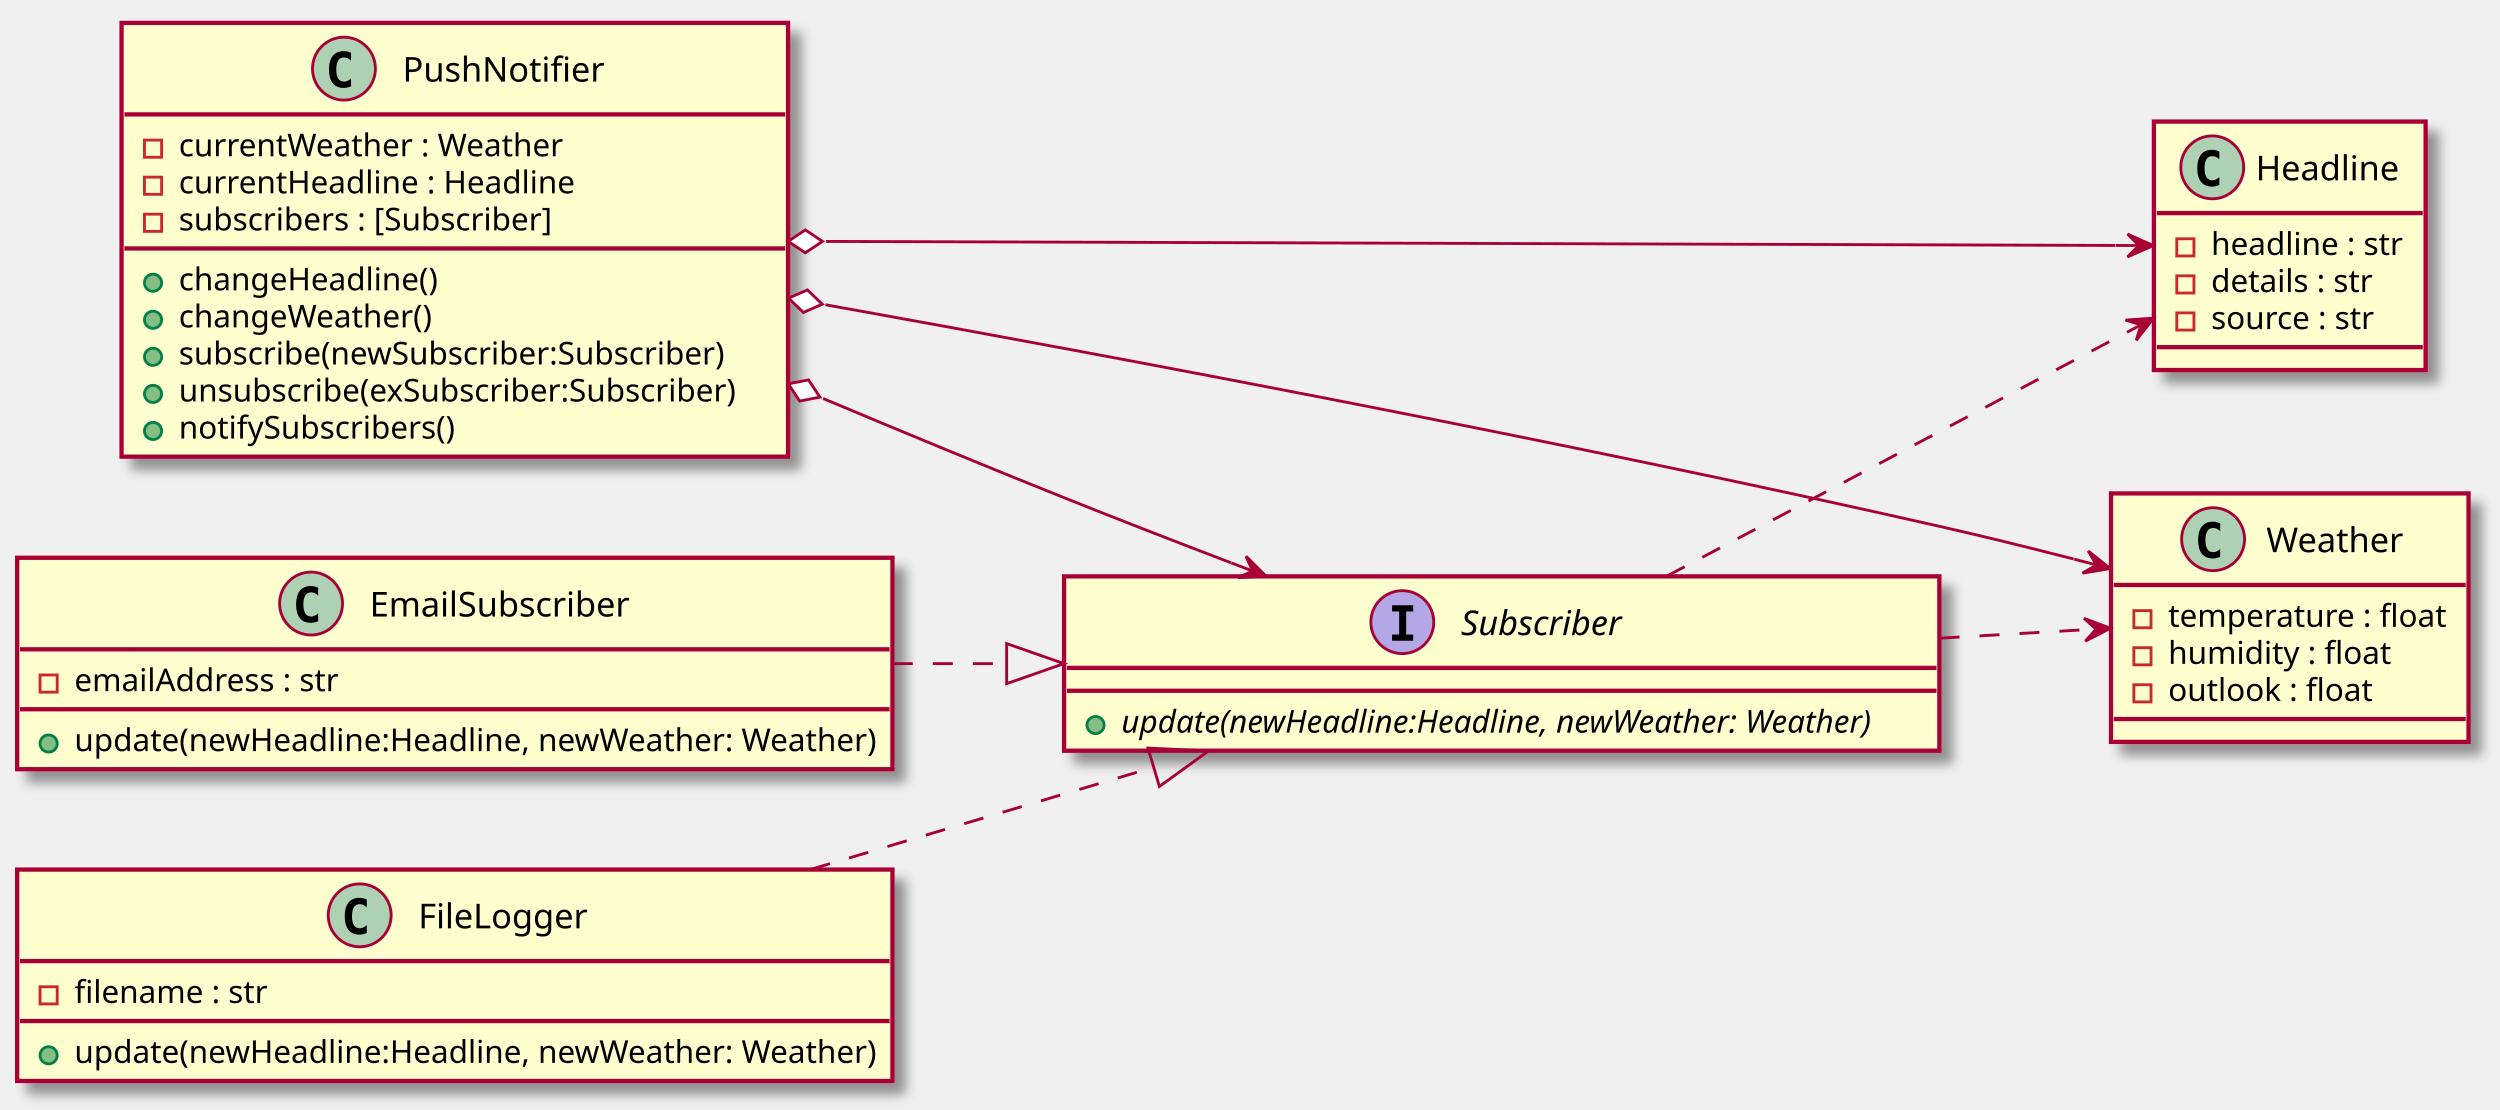
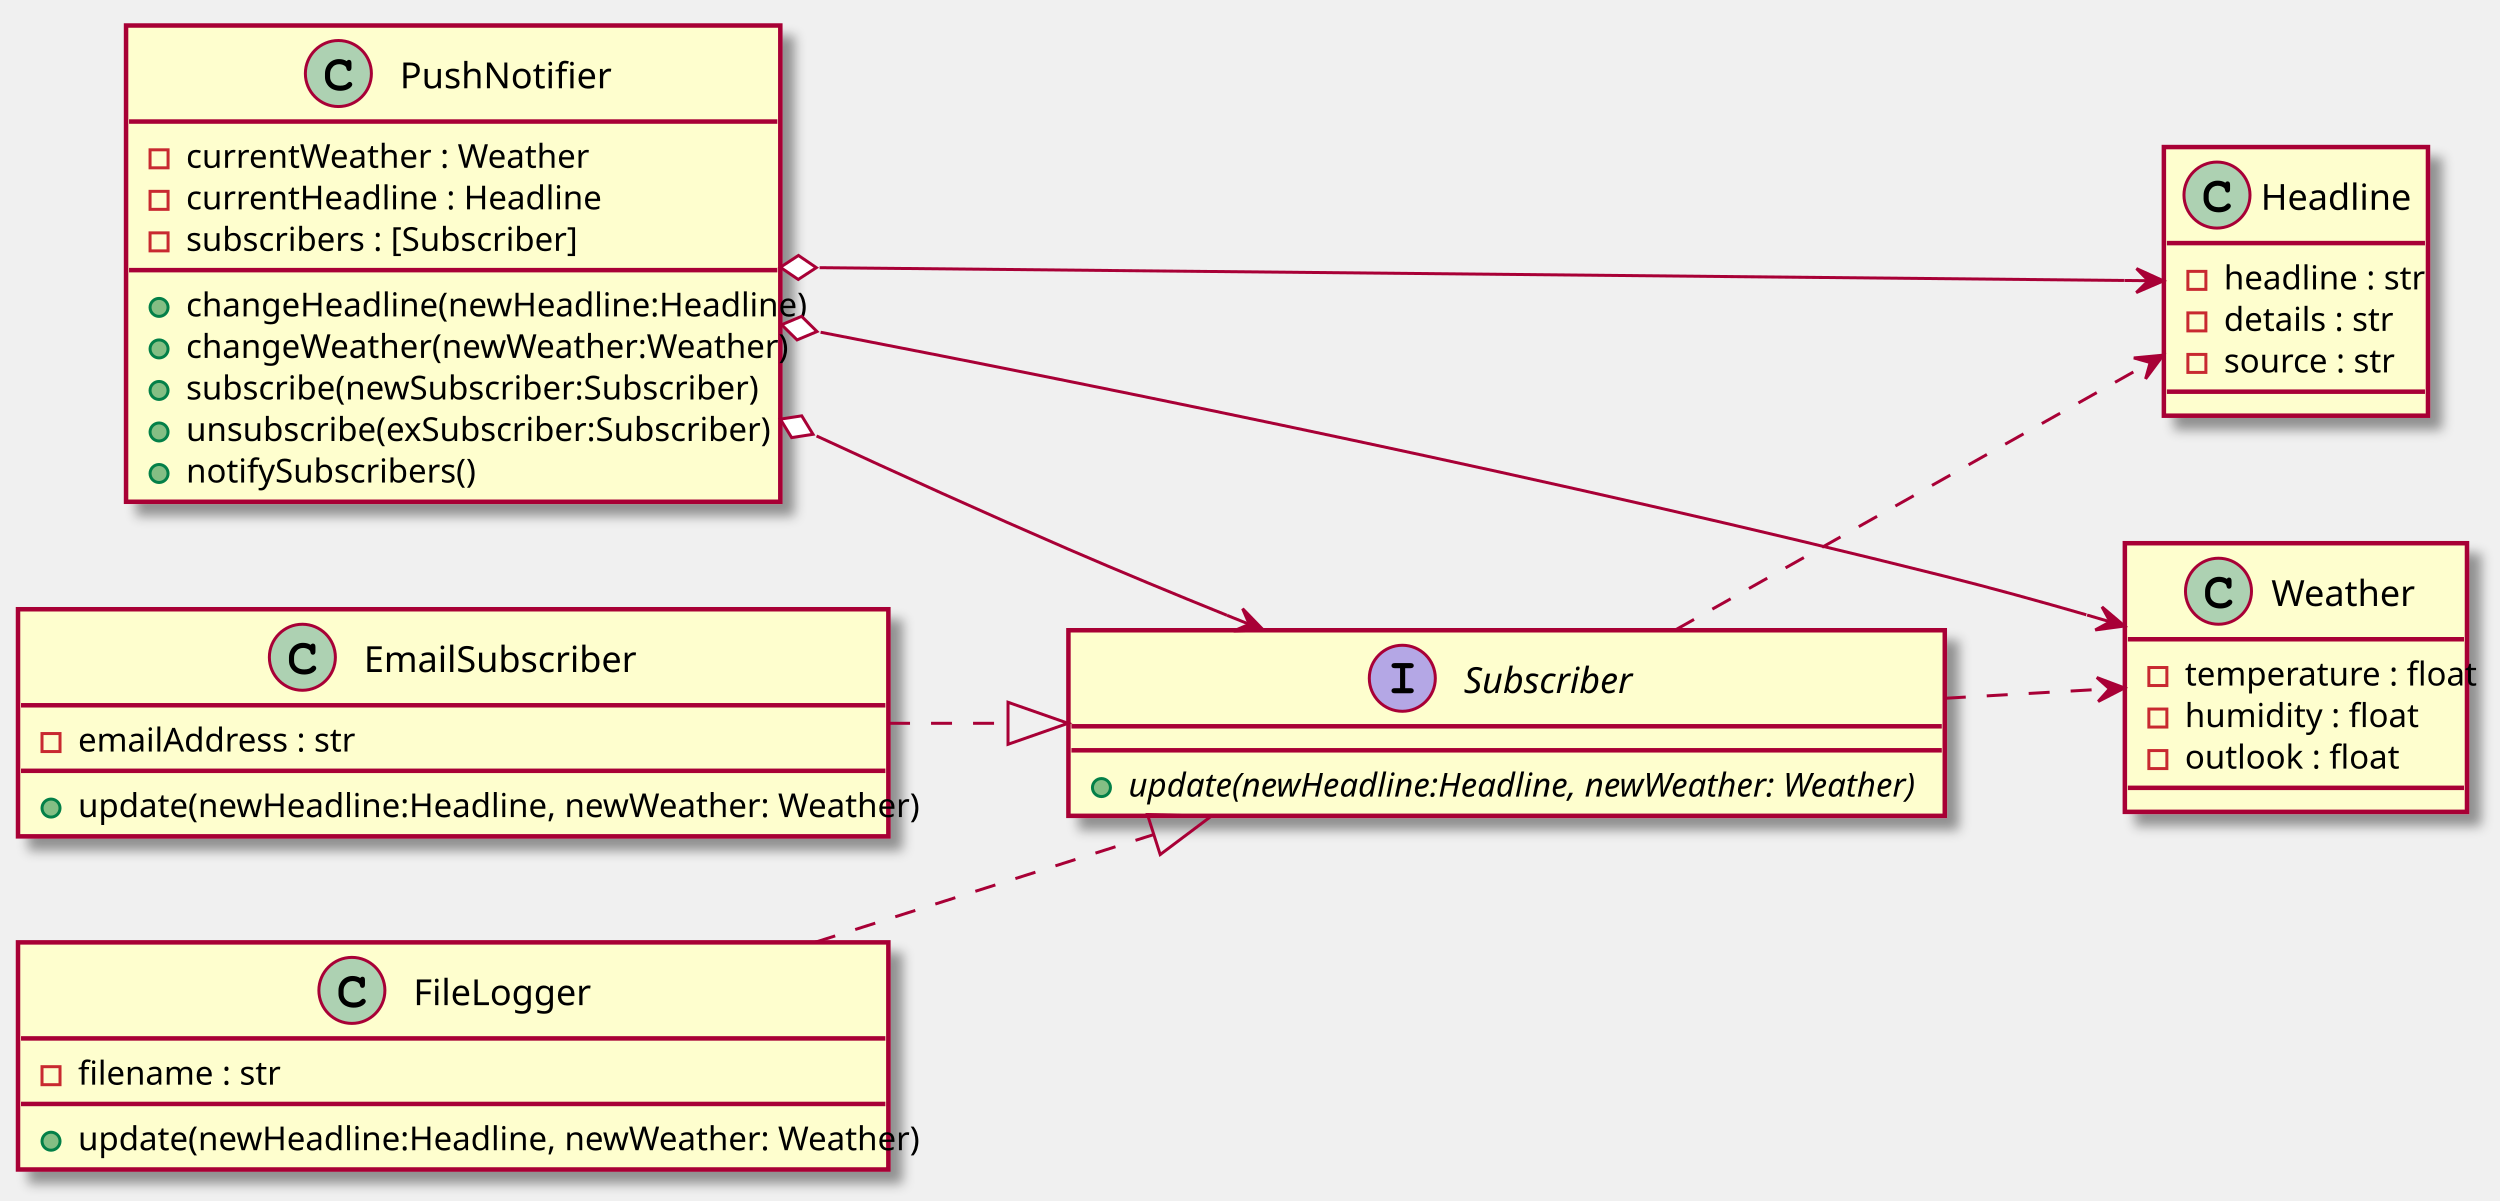
- <svg xmlns="http://www.w3.org/2000/svg" contentScriptType="application/ecmascript" contentStyleType="text/css" height="388px" preserveAspectRatio="none" style="width:874px;height:388px;" version="1.1" viewBox="0 0 874 388" width="874px" zoomAndPan="magnify">
+ <svg xmlns="http://www.w3.org/2000/svg" contentScriptType="application/ecmascript" contentStyleType="text/css" height="400px" preserveAspectRatio="none" style="width:833px;height:400px;" version="1.1" viewBox="0 0 833 400" width="833px" zoomAndPan="magnify">
  <defs>
-     <filter height="300%" id="fcxdreb7ox3b5" width="300%" x="-1" y="-1">
+     <filter height="300%" id="f1rc17bmgu3pdh" width="300%" x="-1" y="-1">
      <feGaussianBlur result="blurOut" stdDeviation="2.0" />
      <feColorMatrix in="blurOut" result="blurOut2" type="matrix" values="0 0 0 0 0 0 0 0 0 0 0 0 0 0 0 0 0 0 .4 0" />
      <feOffset dx="4.0" dy="4.0" in="blurOut2" result="blurOut3" />
      <feBlend in="SourceGraphic" in2="blurOut3" mode="normal" />
    </filter>
  </defs>
  <g>
-     <rect fill="#FEFECE" filter="url(#fcxdreb7ox3b5)" height="60.955" id="Subscriber" style="stroke: #A80036; stroke-width: 1.5;" width="306" x="372" y="201.5" />
-     <ellipse cx="490.25" cy="217.5" fill="#B4A7E5" rx="11" ry="11" style="stroke: #A80036; stroke-width: 1.0;" />
-     <path d="M486.678,213.765 L486.678,211.607 L494.057,211.607 L494.057,213.765 L491.592,213.765 L491.592,221.842 L494.057,221.842 L494.057,224 L486.678,224 L486.678,221.842 L489.143,221.842 L489.143,213.765 Z " />
-     <text fill="#000000" font-family="sans-serif" font-size="12" font-style="italic" lengthAdjust="spacingAndGlyphs" textLength="61" x="510.75" y="222.035">Subscriber</text>
-     <line style="stroke: #A80036; stroke-width: 1.5;" x1="373" x2="677" y1="233.5" y2="233.5" />
-     <line style="stroke: #A80036; stroke-width: 1.5;" x1="373" x2="677" y1="241.5" y2="241.5" />
-     <ellipse cx="383" cy="253.477" fill="#84BE84" rx="3" ry="3" style="stroke: #038048; stroke-width: 1.0;" />
-     <text fill="#000000" font-family="sans-serif" font-size="11" font-style="italic" lengthAdjust="spacingAndGlyphs" textLength="280" x="392" y="256.135">update(newHeadline:Headline, newWeather: Weather)</text>
-     <rect fill="#FEFECE" filter="url(#fcxdreb7ox3b5)" height="151.641" id="PushNotifier" style="stroke: #A80036; stroke-width: 1.5;" width="233" x="42.5" y="8" />
-     <ellipse cx="120.25" cy="24" fill="#ADD1B2" rx="11" ry="11" style="stroke: #A80036; stroke-width: 1.0;" />
-     <path d="M122.723,30.143 Q122.142,30.442 121.503,30.591 Q120.864,30.741 120.158,30.741 Q117.651,30.741 116.332,29.089 Q115.012,27.437 115.012,24.316 Q115.012,21.186 116.332,19.535 Q117.651,17.883 120.158,17.883 Q120.864,17.883 121.511,18.032 Q122.159,18.182 122.723,18.48 L122.723,21.203 Q122.092,20.622 121.499,20.352 Q120.905,20.082 120.274,20.082 Q118.93,20.082 118.245,21.149 Q117.56,22.216 117.56,24.316 Q117.56,26.408 118.245,27.474 Q118.93,28.541 120.274,28.541 Q120.905,28.541 121.499,28.271 Q122.092,28.002 122.723,27.42 Z " />
-     <text fill="#000000" font-family="sans-serif" font-size="12" lengthAdjust="spacingAndGlyphs" textLength="69" x="140.75" y="28.535">PushNotifier</text>
-     <line style="stroke: #A80036; stroke-width: 1.5;" x1="43.5" x2="274.5" y1="40" y2="40" />
-     <rect fill="none" height="6" style="stroke: #C82930; stroke-width: 1.0;" width="6" x="50.5" y="48.977" />
-     <text fill="#000000" font-family="sans-serif" font-size="11" lengthAdjust="spacingAndGlyphs" textLength="135" x="62.5" y="54.635">currentWeather : Weather</text>
-     <rect fill="none" height="6" style="stroke: #C82930; stroke-width: 1.0;" width="6" x="50.5" y="61.933" />
-     <text fill="#000000" font-family="sans-serif" font-size="11" lengthAdjust="spacingAndGlyphs" textLength="141" x="62.5" y="67.59">currentHeadline : Headline</text>
-     <rect fill="none" height="6" style="stroke: #C82930; stroke-width: 1.0;" width="6" x="50.5" y="74.888" />
-     <text fill="#000000" font-family="sans-serif" font-size="11" lengthAdjust="spacingAndGlyphs" textLength="139" x="62.5" y="80.545">subscribers : [Subscriber]</text>
-     <line style="stroke: #A80036; stroke-width: 1.5;" x1="43.5" x2="274.5" y1="86.865" y2="86.865" />
-     <ellipse cx="53.5" cy="98.843" fill="#84BE84" rx="3" ry="3" style="stroke: #038048; stroke-width: 1.0;" />
-     <text fill="#000000" font-family="sans-serif" font-size="11" lengthAdjust="spacingAndGlyphs" textLength="93" x="62.5" y="101.5">changeHeadline()</text>
-     <ellipse cx="53.5" cy="111.798" fill="#84BE84" rx="3" ry="3" style="stroke: #038048; stroke-width: 1.0;" />
-     <text fill="#000000" font-family="sans-serif" font-size="11" lengthAdjust="spacingAndGlyphs" textLength="90" x="62.5" y="114.455">changeWeather()</text>
-     <ellipse cx="53.5" cy="124.753" fill="#84BE84" rx="3" ry="3" style="stroke: #038048; stroke-width: 1.0;" />
-     <text fill="#000000" font-family="sans-serif" font-size="11" lengthAdjust="spacingAndGlyphs" textLength="201" x="62.5" y="127.41">subscribe(newSubscriber:Subscriber)</text>
-     <ellipse cx="53.5" cy="137.708" fill="#84BE84" rx="3" ry="3" style="stroke: #038048; stroke-width: 1.0;" />
-     <text fill="#000000" font-family="sans-serif" font-size="11" lengthAdjust="spacingAndGlyphs" textLength="207" x="62.5" y="140.365">unsubscribe(exSubscriber:Subscriber)</text>
-     <ellipse cx="53.5" cy="150.663" fill="#84BE84" rx="3" ry="3" style="stroke: #038048; stroke-width: 1.0;" />
-     <text fill="#000000" font-family="sans-serif" font-size="11" lengthAdjust="spacingAndGlyphs" textLength="103" x="62.5" y="153.32">notifySubscribers()</text>
-     <rect fill="#FEFECE" filter="url(#fcxdreb7ox3b5)" height="86.865" id="Weather" style="stroke: #A80036; stroke-width: 1.5;" width="125" x="738" y="172.5" />
-     <ellipse cx="773.7" cy="188.5" fill="#ADD1B2" rx="11" ry="11" style="stroke: #A80036; stroke-width: 1.0;" />
-     <path d="M776.173,194.643 Q775.592,194.942 774.953,195.091 Q774.314,195.241 773.608,195.241 Q771.101,195.241 769.782,193.589 Q768.462,191.937 768.462,188.816 Q768.462,185.686 769.782,184.035 Q771.101,182.383 773.608,182.383 Q774.314,182.383 774.961,182.532 Q775.609,182.682 776.173,182.981 L776.173,185.703 Q775.542,185.122 774.949,184.852 Q774.355,184.583 773.724,184.583 Q772.38,184.583 771.695,185.649 Q771.01,186.716 771.01,188.816 Q771.01,190.908 771.695,191.974 Q772.38,193.041 773.724,193.041 Q774.355,193.041 774.949,192.771 Q775.542,192.501 776.173,191.92 Z " />
-     <text fill="#000000" font-family="sans-serif" font-size="12" lengthAdjust="spacingAndGlyphs" textLength="47" x="792.3" y="193.035">Weather</text>
-     <line style="stroke: #A80036; stroke-width: 1.5;" x1="739" x2="862" y1="204.5" y2="204.5" />
-     <rect fill="none" height="6" style="stroke: #C82930; stroke-width: 1.0;" width="6" x="746" y="213.477" />
-     <text fill="#000000" font-family="sans-serif" font-size="11" lengthAdjust="spacingAndGlyphs" textLength="99" x="758" y="219.135">temperature : float</text>
-     <rect fill="none" height="6" style="stroke: #C82930; stroke-width: 1.0;" width="6" x="746" y="226.433" />
-     <text fill="#000000" font-family="sans-serif" font-size="11" lengthAdjust="spacingAndGlyphs" textLength="80" x="758" y="232.09">humidity : float</text>
-     <rect fill="none" height="6" style="stroke: #C82930; stroke-width: 1.0;" width="6" x="746" y="239.388" />
-     <text fill="#000000" font-family="sans-serif" font-size="11" lengthAdjust="spacingAndGlyphs" textLength="74" x="758" y="245.045">outlook : float</text>
-     <line style="stroke: #A80036; stroke-width: 1.5;" x1="739" x2="862" y1="251.365" y2="251.365" />
-     <rect fill="#FEFECE" filter="url(#fcxdreb7ox3b5)" height="86.865" id="Headline" style="stroke: #A80036; stroke-width: 1.5;" width="95" x="753" y="42.5" />
-     <ellipse cx="773.4" cy="58.5" fill="#ADD1B2" rx="11" ry="11" style="stroke: #A80036; stroke-width: 1.0;" />
-     <path d="M775.873,64.643 Q775.292,64.942 774.653,65.091 Q774.014,65.241 773.308,65.241 Q770.801,65.241 769.481,63.589 Q768.162,61.937 768.162,58.816 Q768.162,55.687 769.481,54.035 Q770.801,52.383 773.308,52.383 Q774.014,52.383 774.661,52.532 Q775.309,52.682 775.873,52.98 L775.873,55.703 Q775.242,55.122 774.649,54.852 Q774.055,54.583 773.424,54.583 Q772.08,54.583 771.395,55.649 Q770.71,56.716 770.71,58.816 Q770.71,60.908 771.395,61.974 Q772.08,63.041 773.424,63.041 Q774.055,63.041 774.649,62.771 Q775.242,62.502 775.873,61.92 Z " />
-     <text fill="#000000" font-family="sans-serif" font-size="12" lengthAdjust="spacingAndGlyphs" textLength="51" x="788.6" y="63.035">Headline</text>
-     <line style="stroke: #A80036; stroke-width: 1.5;" x1="754" x2="847" y1="74.5" y2="74.5" />
-     <rect fill="none" height="6" style="stroke: #C82930; stroke-width: 1.0;" width="6" x="761" y="83.478" />
-     <text fill="#000000" font-family="sans-serif" font-size="11" lengthAdjust="spacingAndGlyphs" textLength="69" x="773" y="89.135">headline : str</text>
-     <rect fill="none" height="6" style="stroke: #C82930; stroke-width: 1.0;" width="6" x="761" y="96.433" />
-     <text fill="#000000" font-family="sans-serif" font-size="11" lengthAdjust="spacingAndGlyphs" textLength="59" x="773" y="102.09">details : str</text>
-     <rect fill="none" height="6" style="stroke: #C82930; stroke-width: 1.0;" width="6" x="761" y="109.388" />
-     <text fill="#000000" font-family="sans-serif" font-size="11" lengthAdjust="spacingAndGlyphs" textLength="61" x="773" y="115.045">source : str</text>
-     <line style="stroke: #A80036; stroke-width: 1.5;" x1="754" x2="847" y1="121.365" y2="121.365" />
-     <rect fill="#FEFECE" filter="url(#fcxdreb7ox3b5)" height="73.91" id="EmailSubscriber" style="stroke: #A80036; stroke-width: 1.5;" width="306" x="6" y="195" />
-     <ellipse cx="108.75" cy="211" fill="#ADD1B2" rx="11" ry="11" style="stroke: #A80036; stroke-width: 1.0;" />
-     <path d="M111.223,217.143 Q110.642,217.442 110.003,217.591 Q109.364,217.741 108.658,217.741 Q106.151,217.741 104.832,216.089 Q103.512,214.437 103.512,211.316 Q103.512,208.186 104.832,206.535 Q106.151,204.883 108.658,204.883 Q109.364,204.883 110.011,205.032 Q110.659,205.182 111.223,205.481 L111.223,208.203 Q110.592,207.622 109.999,207.352 Q109.405,207.083 108.774,207.083 Q107.43,207.083 106.745,208.149 Q106.06,209.216 106.06,211.316 Q106.06,213.408 106.745,214.474 Q107.43,215.541 108.774,215.541 Q109.405,215.541 109.999,215.271 Q110.592,215.001 111.223,214.42 Z " />
-     <text fill="#000000" font-family="sans-serif" font-size="12" lengthAdjust="spacingAndGlyphs" textLength="92" x="129.25" y="215.535">EmailSubscriber</text>
-     <line style="stroke: #A80036; stroke-width: 1.5;" x1="7" x2="311" y1="227" y2="227" />
-     <rect fill="none" height="6" style="stroke: #C82930; stroke-width: 1.0;" width="6" x="14" y="235.977" />
-     <text fill="#000000" font-family="sans-serif" font-size="11" lengthAdjust="spacingAndGlyphs" textLength="97" x="26" y="241.635">emailAddress : str</text>
-     <line style="stroke: #A80036; stroke-width: 1.5;" x1="7" x2="311" y1="247.955" y2="247.955" />
-     <ellipse cx="17" cy="259.933" fill="#84BE84" rx="3" ry="3" style="stroke: #038048; stroke-width: 1.0;" />
-     <text fill="#000000" font-family="sans-serif" font-size="11" lengthAdjust="spacingAndGlyphs" textLength="280" x="26" y="262.59">update(newHeadline:Headline, newWeather: Weather)</text>
-     <rect fill="#FEFECE" filter="url(#fcxdreb7ox3b5)" height="73.91" id="FileLogger" style="stroke: #A80036; stroke-width: 1.5;" width="306" x="6" y="304" />
-     <ellipse cx="125.75" cy="320" fill="#ADD1B2" rx="11" ry="11" style="stroke: #A80036; stroke-width: 1.0;" />
-     <path d="M128.223,326.143 Q127.642,326.442 127.003,326.591 Q126.364,326.741 125.658,326.741 Q123.151,326.741 121.832,325.089 Q120.512,323.437 120.512,320.316 Q120.512,317.187 121.832,315.535 Q123.151,313.883 125.658,313.883 Q126.364,313.883 127.011,314.032 Q127.659,314.182 128.223,314.481 L128.223,317.203 Q127.592,316.622 126.999,316.352 Q126.405,316.082 125.774,316.082 Q124.43,316.082 123.745,317.149 Q123.06,318.216 123.06,320.316 Q123.06,322.408 123.745,323.474 Q124.43,324.541 125.774,324.541 Q126.405,324.541 126.999,324.271 Q127.592,324.002 128.223,323.42 Z " />
-     <text fill="#000000" font-family="sans-serif" font-size="12" lengthAdjust="spacingAndGlyphs" textLength="58" x="146.25" y="324.535">FileLogger</text>
-     <line style="stroke: #A80036; stroke-width: 1.5;" x1="7" x2="311" y1="336" y2="336" />
-     <rect fill="none" height="6" style="stroke: #C82930; stroke-width: 1.0;" width="6" x="14" y="344.978" />
-     <text fill="#000000" font-family="sans-serif" font-size="11" lengthAdjust="spacingAndGlyphs" textLength="69" x="26" y="350.635">filename : str</text>
-     <line style="stroke: #A80036; stroke-width: 1.5;" x1="7" x2="311" y1="356.955" y2="356.955" />
-     <ellipse cx="17" cy="368.933" fill="#84BE84" rx="3" ry="3" style="stroke: #038048; stroke-width: 1.0;" />
-     <text fill="#000000" font-family="sans-serif" font-size="11" lengthAdjust="spacingAndGlyphs" textLength="280" x="26" y="371.59">update(newHeadline:Headline, newWeather: Weather)</text>
-     <path d="M312.096,232 C325.234,232 338.584,232 351.864,232 " fill="none" id="EmailSubscriber-Subscriber" style="stroke: #A80036; stroke-width: 1.0; stroke-dasharray: 7.0,7.0;" />
-     <polygon fill="none" points="351.929,225,371.928,232,351.928,239,351.929,225" style="stroke: #A80036; stroke-width: 1.0;" />
-     <path d="M283.422,303.945 C322.069,292.436 364.614,279.765 403.089,268.307 " fill="none" id="FileLogger-Subscriber" style="stroke: #A80036; stroke-width: 1.0; stroke-dasharray: 7.0,7.0;" />
-     <polygon fill="none" points="401.333,261.526,422.499,262.526,405.329,274.944,401.333,261.526" style="stroke: #A80036; stroke-width: 1.0;" />
-     <path d="M287.774,139.325 C315.478,150.971 344.651,163.043 372,174 C390.8,181.532 410.995,189.368 430.351,196.753 " fill="none" id="PushNotifier-Subscriber" style="stroke: #A80036; stroke-width: 1.0;" />
-     <polygon fill="#A80036" points="442.598,201.409,435.607,194.472,437.924,199.632,432.764,201.95,442.598,201.409" style="stroke: #A80036; stroke-width: 1.0;" />
-     <line style="stroke: #A80036; stroke-width: 1.0;" x1="437.924" x2="430.447" y1="199.632" y2="196.789" />
-     <polygon fill="#FFFFFF" points="275.582,134.188,279.557,140.204,286.64,138.847,282.664,132.832,275.582,134.188" style="stroke: #A80036; stroke-width: 1.0;" />
-     <path d="M288.582,106.547 C393.87,125.448 546.024,154.081 678,184 C693.24,187.455 709.463,191.459 724.948,195.44 " fill="none" id="PushNotifier-Weather" style="stroke: #A80036; stroke-width: 1.0;" />
-     <polygon fill="#A80036" points="737.744,198.767,730.04,192.631,732.905,197.509,728.027,200.374,737.744,198.767" style="stroke: #A80036; stroke-width: 1.0;" />
-     <line style="stroke: #A80036; stroke-width: 1.0;" x1="732.905" x2="725.162" y1="197.509" y2="195.496" />
-     <polygon fill="#FFFFFF" points="275.657,104.233,280.858,109.228,287.469,106.348,282.268,101.353,275.657,104.233" style="stroke: #A80036; stroke-width: 1.0;" />
-     <path d="M288.732,84.404 C425.963,84.832 636.579,85.489 739.559,85.81 " fill="none" id="PushNotifier-Headline" style="stroke: #A80036; stroke-width: 1.0;" />
-     <polygon fill="#A80036" points="752.762,85.851,743.775,81.823,747.762,85.836,743.75,89.823,752.762,85.851" style="stroke: #A80036; stroke-width: 1.0;" />
-     <line style="stroke: #A80036; stroke-width: 1.0;" x1="747.762" x2="739.762" y1="85.836" y2="85.811" />
-     <polygon fill="#FFFFFF" points="275.543,84.363,281.53,88.382,287.543,84.401,281.555,80.382,275.543,84.363" style="stroke: #A80036; stroke-width: 1.0;" />
-     <path d="M678.057,223.111 C697.138,222.003 715.822,220.918 732.621,219.942 " fill="none" id="Subscriber-Weather" style="stroke: #A80036; stroke-width: 1.0; stroke-dasharray: 7.0,7.0;" />
-     <polygon fill="#A80036" points="737.772,219.643,728.555,216.172,732.78,219.933,729.019,224.158,737.772,219.643" style="stroke: #A80036; stroke-width: 1.0;" />
-     <path d="M582.754,201.394 C631.667,175.472 701.173,138.638 748.405,113.608 " fill="none" id="Subscriber-Headline" style="stroke: #A80036; stroke-width: 1.0; stroke-dasharray: 7.0,7.0;" />
-     <polygon fill="#A80036" points="752.905,111.223,743.079,111.903,748.487,113.564,746.825,118.972,752.905,111.223" style="stroke: #A80036; stroke-width: 1.0;" />
+     <rect fill="#FEFECE" filter="url(#f1rc17bmgu3pdh)" height="61.836" id="Subscriber" style="stroke: #A80036; stroke-width: 1.5;" width="292" x="356" y="210" />
+     <ellipse cx="467.25" cy="226" fill="#B4A7E5" rx="11" ry="11" style="stroke: #A80036; stroke-width: 1.0;" />
+     <path d="M468.203,222.641 L468.203,229.297 L469.922,229.297 Q470.531,229.297 470.797,229.531 Q471.062,229.766 471.062,230.156 Q471.062,230.531 470.797,230.766 Q470.531,231 469.922,231 L464.781,231 Q464.172,231 463.906,230.766 Q463.641,230.531 463.641,230.141 Q463.641,229.766 463.906,229.531 Q464.172,229.297 464.781,229.297 L466.5,229.297 L466.5,222.641 L464.781,222.641 Q464.172,222.641 463.906,222.406 Q463.641,222.172 463.641,221.781 Q463.641,221.406 463.906,221.172 Q464.172,220.938 464.781,220.938 L469.922,220.938 Q470.531,220.938 470.797,221.172 Q471.062,221.406 471.062,221.781 Q471.062,222.172 470.797,222.406 Q470.531,222.641 469.922,222.641 L468.203,222.641 Z " />
+     <text fill="#000000" font-family="sans-serif" font-size="12" font-style="italic" lengthAdjust="spacingAndGlyphs" textLength="61" x="487.75" y="230.91">Subscriber</text>
+     <line style="stroke: #A80036; stroke-width: 1.5;" x1="357" x2="647" y1="242" y2="242" />
+     <line style="stroke: #A80036; stroke-width: 1.5;" x1="357" x2="647" y1="250" y2="250" />
+     <ellipse cx="367" cy="262.418" fill="#84BE84" rx="3" ry="3" style="stroke: #038048; stroke-width: 1.0;" />
+     <text fill="#000000" font-family="sans-serif" font-size="11" font-style="italic" lengthAdjust="spacingAndGlyphs" textLength="266" x="376" y="265.419">update(newHeadline:Headline, newWeather: Weather)</text>
+     <rect fill="#FEFECE" filter="url(#f1rc17bmgu3pdh)" height="158.688" id="PushNotifier" style="stroke: #A80036; stroke-width: 1.5;" width="218" x="42" y="8.5" />
+     <ellipse cx="112.75" cy="24.5" fill="#ADD1B2" rx="11" ry="11" style="stroke: #A80036; stroke-width: 1.0;" />
+     <path d="M115.516,20.375 Q115.672,20.156 115.859,20.047 Q116.047,19.938 116.266,19.938 Q116.641,19.938 116.875,20.195 Q117.109,20.453 117.109,21.062 L117.109,22.516 Q117.109,23.125 116.875,23.391 Q116.641,23.656 116.266,23.656 Q115.922,23.656 115.719,23.453 Q115.516,23.266 115.406,22.75 Q115.359,22.391 115.172,22.203 Q114.844,21.828 114.234,21.609 Q113.625,21.391 113,21.391 Q112.234,21.391 111.602,21.719 Q110.969,22.047 110.477,22.797 Q109.984,23.547 109.984,24.578 L109.984,25.672 Q109.984,26.906 110.875,27.727 Q111.766,28.547 113.359,28.547 Q114.297,28.547 114.953,28.297 Q115.344,28.141 115.766,27.703 Q116.031,27.438 116.18,27.359 Q116.328,27.281 116.531,27.281 Q116.859,27.281 117.117,27.539 Q117.375,27.797 117.375,28.141 Q117.375,28.484 117.031,28.891 Q116.531,29.469 115.734,29.797 Q114.656,30.25 113.359,30.25 Q111.844,30.25 110.641,29.625 Q109.656,29.125 108.969,28.055 Q108.281,26.984 108.281,25.703 L108.281,24.547 Q108.281,23.219 108.898,22.07 Q109.516,20.922 110.609,20.305 Q111.703,19.688 112.938,19.688 Q113.672,19.688 114.32,19.852 Q114.969,20.016 115.516,20.375 Z " />
+     <text fill="#000000" font-family="sans-serif" font-size="12" lengthAdjust="spacingAndGlyphs" textLength="68" x="133.25" y="29.41">PushNotifier</text>
+     <line style="stroke: #A80036; stroke-width: 1.5;" x1="43" x2="259" y1="40.5" y2="40.5" />
+     <rect fill="none" height="6" style="stroke: #C82930; stroke-width: 1.0;" width="6" x="50" y="49.918" />
+     <text fill="#000000" font-family="sans-serif" font-size="11" lengthAdjust="spacingAndGlyphs" textLength="126" x="62" y="55.919">currentWeather : Weather</text>
+     <rect fill="none" height="6" style="stroke: #C82930; stroke-width: 1.0;" width="6" x="50" y="63.754" />
+     <text fill="#000000" font-family="sans-serif" font-size="11" lengthAdjust="spacingAndGlyphs" textLength="126" x="62" y="69.755">currentHeadline : Headline</text>
+     <rect fill="none" height="6" style="stroke: #C82930; stroke-width: 1.0;" width="6" x="50" y="77.59" />
+     <text fill="#000000" font-family="sans-serif" font-size="11" lengthAdjust="spacingAndGlyphs" textLength="126" x="62" y="83.591">subscribers : [Subscriber]</text>
+     <line style="stroke: #A80036; stroke-width: 1.5;" x1="43" x2="259" y1="90.008" y2="90.008" />
+     <ellipse cx="53" cy="102.426" fill="#84BE84" rx="3" ry="3" style="stroke: #038048; stroke-width: 1.0;" />
+     <text fill="#000000" font-family="sans-serif" font-size="11" lengthAdjust="spacingAndGlyphs" textLength="192" x="62" y="105.427">changeHeadline(newHeadline:Headline)</text>
+     <ellipse cx="53" cy="116.262" fill="#84BE84" rx="3" ry="3" style="stroke: #038048; stroke-width: 1.0;" />
+     <text fill="#000000" font-family="sans-serif" font-size="11" lengthAdjust="spacingAndGlyphs" textLength="192" x="62" y="119.263">changeWeather(newWeather:Weather)</text>
+     <ellipse cx="53" cy="130.098" fill="#84BE84" rx="3" ry="3" style="stroke: #038048; stroke-width: 1.0;" />
+     <text fill="#000000" font-family="sans-serif" font-size="11" lengthAdjust="spacingAndGlyphs" textLength="187" x="62" y="133.099">subscribe(newSubscriber:Subscriber)</text>
+     <ellipse cx="53" cy="143.934" fill="#84BE84" rx="3" ry="3" style="stroke: #038048; stroke-width: 1.0;" />
+     <text fill="#000000" font-family="sans-serif" font-size="11" lengthAdjust="spacingAndGlyphs" textLength="189" x="62" y="146.935">unsubscribe(exSubscriber:Subscriber)</text>
+     <ellipse cx="53" cy="157.769" fill="#84BE84" rx="3" ry="3" style="stroke: #038048; stroke-width: 1.0;" />
+     <text fill="#000000" font-family="sans-serif" font-size="11" lengthAdjust="spacingAndGlyphs" textLength="94" x="62" y="160.77">notifySubscribers()</text>
+     <rect fill="#FEFECE" filter="url(#f1rc17bmgu3pdh)" height="89.508" id="Weather" style="stroke: #A80036; stroke-width: 1.5;" width="114" x="708" y="181" />
+     <ellipse cx="739.2" cy="197" fill="#ADD1B2" rx="11" ry="11" style="stroke: #A80036; stroke-width: 1.0;" />
+     <path d="M741.966,192.875 Q742.122,192.656 742.309,192.547 Q742.497,192.438 742.716,192.438 Q743.091,192.438 743.325,192.695 Q743.559,192.953 743.559,193.562 L743.559,195.016 Q743.559,195.625 743.325,195.891 Q743.091,196.156 742.716,196.156 Q742.372,196.156 742.169,195.953 Q741.966,195.766 741.856,195.25 Q741.809,194.891 741.622,194.703 Q741.294,194.328 740.684,194.109 Q740.075,193.891 739.45,193.891 Q738.684,193.891 738.052,194.219 Q737.419,194.547 736.927,195.297 Q736.434,196.047 736.434,197.078 L736.434,198.172 Q736.434,199.406 737.325,200.227 Q738.216,201.047 739.809,201.047 Q740.747,201.047 741.403,200.797 Q741.794,200.641 742.216,200.203 Q742.481,199.938 742.63,199.859 Q742.778,199.781 742.981,199.781 Q743.309,199.781 743.567,200.039 Q743.825,200.297 743.825,200.641 Q743.825,200.984 743.481,201.391 Q742.981,201.969 742.184,202.297 Q741.106,202.75 739.809,202.75 Q738.294,202.75 737.091,202.125 Q736.106,201.625 735.419,200.555 Q734.731,199.484 734.731,198.203 L734.731,197.047 Q734.731,195.719 735.348,194.57 Q735.966,193.422 737.059,192.805 Q738.153,192.188 739.388,192.188 Q740.122,192.188 740.77,192.352 Q741.419,192.516 741.966,192.875 Z " />
+     <text fill="#000000" font-family="sans-serif" font-size="12" lengthAdjust="spacingAndGlyphs" textLength="46" x="756.8" y="201.91">Weather</text>
+     <line style="stroke: #A80036; stroke-width: 1.5;" x1="709" x2="821" y1="213" y2="213" />
+     <rect fill="none" height="6" style="stroke: #C82930; stroke-width: 1.0;" width="6" x="716" y="222.418" />
+     <text fill="#000000" font-family="sans-serif" font-size="11" lengthAdjust="spacingAndGlyphs" textLength="88" x="728" y="228.419">temperature : float</text>
+     <rect fill="none" height="6" style="stroke: #C82930; stroke-width: 1.0;" width="6" x="716" y="236.254" />
+     <text fill="#000000" font-family="sans-serif" font-size="11" lengthAdjust="spacingAndGlyphs" textLength="69" x="728" y="242.255">humidity : float</text>
+     <rect fill="none" height="6" style="stroke: #C82930; stroke-width: 1.0;" width="6" x="716" y="250.09" />
+     <text fill="#000000" font-family="sans-serif" font-size="11" lengthAdjust="spacingAndGlyphs" textLength="64" x="728" y="256.091">outlook : float</text>
+     <line style="stroke: #A80036; stroke-width: 1.5;" x1="709" x2="821" y1="262.508" y2="262.508" />
+     <rect fill="#FEFECE" filter="url(#f1rc17bmgu3pdh)" height="89.508" id="Headline" style="stroke: #A80036; stroke-width: 1.5;" width="88" x="721" y="49" />
+     <ellipse cx="738.7" cy="65" fill="#ADD1B2" rx="11" ry="11" style="stroke: #A80036; stroke-width: 1.0;" />
+     <path d="M741.466,60.875 Q741.622,60.656 741.809,60.547 Q741.997,60.438 742.216,60.438 Q742.591,60.438 742.825,60.695 Q743.059,60.953 743.059,61.562 L743.059,63.016 Q743.059,63.625 742.825,63.891 Q742.591,64.156 742.216,64.156 Q741.872,64.156 741.669,63.953 Q741.466,63.766 741.356,63.25 Q741.309,62.891 741.122,62.703 Q740.794,62.328 740.184,62.109 Q739.575,61.891 738.95,61.891 Q738.184,61.891 737.552,62.219 Q736.919,62.547 736.427,63.297 Q735.934,64.047 735.934,65.078 L735.934,66.172 Q735.934,67.406 736.825,68.227 Q737.716,69.047 739.309,69.047 Q740.247,69.047 740.903,68.797 Q741.294,68.641 741.716,68.203 Q741.981,67.938 742.13,67.859 Q742.278,67.781 742.481,67.781 Q742.809,67.781 743.067,68.039 Q743.325,68.297 743.325,68.641 Q743.325,68.984 742.981,69.391 Q742.481,69.969 741.684,70.297 Q740.606,70.75 739.309,70.75 Q737.794,70.75 736.591,70.125 Q735.606,69.625 734.919,68.555 Q734.231,67.484 734.231,66.203 L734.231,65.047 Q734.231,63.719 734.848,62.57 Q735.466,61.422 736.559,60.805 Q737.653,60.188 738.888,60.188 Q739.622,60.188 740.27,60.352 Q740.919,60.516 741.466,60.875 Z " />
+     <text fill="#000000" font-family="sans-serif" font-size="12" lengthAdjust="spacingAndGlyphs" textLength="50" x="753.3" y="69.91">Headline</text>
+     <line style="stroke: #A80036; stroke-width: 1.5;" x1="722" x2="808" y1="81" y2="81" />
+     <rect fill="none" height="6" style="stroke: #C82930; stroke-width: 1.0;" width="6" x="729" y="90.418" />
+     <text fill="#000000" font-family="sans-serif" font-size="11" lengthAdjust="spacingAndGlyphs" textLength="62" x="741" y="96.419">headline : str</text>
+     <rect fill="none" height="6" style="stroke: #C82930; stroke-width: 1.0;" width="6" x="729" y="104.254" />
+     <text fill="#000000" font-family="sans-serif" font-size="11" lengthAdjust="spacingAndGlyphs" textLength="53" x="741" y="110.255">details : str</text>
+     <rect fill="none" height="6" style="stroke: #C82930; stroke-width: 1.0;" width="6" x="729" y="118.09" />
+     <text fill="#000000" font-family="sans-serif" font-size="11" lengthAdjust="spacingAndGlyphs" textLength="56" x="741" y="124.091">source : str</text>
+     <line style="stroke: #A80036; stroke-width: 1.5;" x1="722" x2="808" y1="130.508" y2="130.508" />
+     <rect fill="#FEFECE" filter="url(#f1rc17bmgu3pdh)" height="75.672" id="EmailSubscriber" style="stroke: #A80036; stroke-width: 1.5;" width="290" x="6" y="203" />
+     <ellipse cx="100.75" cy="219" fill="#ADD1B2" rx="11" ry="11" style="stroke: #A80036; stroke-width: 1.0;" />
+     <path d="M103.516,214.875 Q103.672,214.656 103.859,214.547 Q104.047,214.438 104.266,214.438 Q104.641,214.438 104.875,214.695 Q105.109,214.953 105.109,215.562 L105.109,217.016 Q105.109,217.625 104.875,217.891 Q104.641,218.156 104.266,218.156 Q103.922,218.156 103.719,217.953 Q103.516,217.766 103.406,217.25 Q103.359,216.891 103.172,216.703 Q102.844,216.328 102.234,216.109 Q101.625,215.891 101,215.891 Q100.234,215.891 99.602,216.219 Q98.969,216.547 98.477,217.297 Q97.984,218.047 97.984,219.078 L97.984,220.172 Q97.984,221.406 98.875,222.227 Q99.766,223.047 101.359,223.047 Q102.297,223.047 102.953,222.797 Q103.344,222.641 103.766,222.203 Q104.031,221.938 104.18,221.859 Q104.328,221.781 104.531,221.781 Q104.859,221.781 105.117,222.039 Q105.375,222.297 105.375,222.641 Q105.375,222.984 105.031,223.391 Q104.531,223.969 103.734,224.297 Q102.656,224.75 101.359,224.75 Q99.844,224.75 98.641,224.125 Q97.656,223.625 96.969,222.555 Q96.281,221.484 96.281,220.203 L96.281,219.047 Q96.281,217.719 96.898,216.57 Q97.516,215.422 98.609,214.805 Q99.703,214.188 100.938,214.188 Q101.672,214.188 102.32,214.352 Q102.969,214.516 103.516,214.875 Z " />
+     <text fill="#000000" font-family="sans-serif" font-size="12" lengthAdjust="spacingAndGlyphs" textLength="92" x="121.25" y="223.91">EmailSubscriber</text>
+     <line style="stroke: #A80036; stroke-width: 1.5;" x1="7" x2="295" y1="235" y2="235" />
+     <rect fill="none" height="6" style="stroke: #C82930; stroke-width: 1.0;" width="6" x="14" y="244.418" />
+     <text fill="#000000" font-family="sans-serif" font-size="11" lengthAdjust="spacingAndGlyphs" textLength="88" x="26" y="250.419">emailAddress : str</text>
+     <line style="stroke: #A80036; stroke-width: 1.5;" x1="7" x2="295" y1="256.836" y2="256.836" />
+     <ellipse cx="17" cy="269.254" fill="#84BE84" rx="3" ry="3" style="stroke: #038048; stroke-width: 1.0;" />
+     <text fill="#000000" font-family="sans-serif" font-size="11" lengthAdjust="spacingAndGlyphs" textLength="264" x="26" y="272.255">update(newHeadline:Headline, newWeather: Weather)</text>
+     <rect fill="#FEFECE" filter="url(#f1rc17bmgu3pdh)" height="75.672" id="FileLogger" style="stroke: #A80036; stroke-width: 1.5;" width="290" x="6" y="314" />
+     <ellipse cx="117.25" cy="330" fill="#ADD1B2" rx="11" ry="11" style="stroke: #A80036; stroke-width: 1.0;" />
+     <path d="M120.016,325.875 Q120.172,325.656 120.359,325.547 Q120.547,325.438 120.766,325.438 Q121.141,325.438 121.375,325.695 Q121.609,325.953 121.609,326.562 L121.609,328.016 Q121.609,328.625 121.375,328.891 Q121.141,329.156 120.766,329.156 Q120.422,329.156 120.219,328.953 Q120.016,328.766 119.906,328.25 Q119.859,327.891 119.672,327.703 Q119.344,327.328 118.734,327.109 Q118.125,326.891 117.5,326.891 Q116.734,326.891 116.102,327.219 Q115.469,327.547 114.977,328.297 Q114.484,329.047 114.484,330.078 L114.484,331.172 Q114.484,332.406 115.375,333.227 Q116.266,334.047 117.859,334.047 Q118.797,334.047 119.453,333.797 Q119.844,333.641 120.266,333.203 Q120.531,332.938 120.68,332.859 Q120.828,332.781 121.031,332.781 Q121.359,332.781 121.617,333.039 Q121.875,333.297 121.875,333.641 Q121.875,333.984 121.531,334.391 Q121.031,334.969 120.234,335.297 Q119.156,335.75 117.859,335.75 Q116.344,335.75 115.141,335.125 Q114.156,334.625 113.469,333.555 Q112.781,332.484 112.781,331.203 L112.781,330.047 Q112.781,328.719 113.398,327.57 Q114.016,326.422 115.109,325.805 Q116.203,325.188 117.438,325.188 Q118.172,325.188 118.82,325.352 Q119.469,325.516 120.016,325.875 Z " />
+     <text fill="#000000" font-family="sans-serif" font-size="12" lengthAdjust="spacingAndGlyphs" textLength="59" x="137.75" y="334.91">FileLogger</text>
+     <line style="stroke: #A80036; stroke-width: 1.5;" x1="7" x2="295" y1="346" y2="346" />
+     <rect fill="none" height="6" style="stroke: #C82930; stroke-width: 1.0;" width="6" x="14" y="355.418" />
+     <text fill="#000000" font-family="sans-serif" font-size="11" lengthAdjust="spacingAndGlyphs" textLength="62" x="26" y="361.419">filename : str</text>
+     <line style="stroke: #A80036; stroke-width: 1.5;" x1="7" x2="295" y1="367.836" y2="367.836" />
+     <ellipse cx="17" cy="380.254" fill="#84BE84" rx="3" ry="3" style="stroke: #038048; stroke-width: 1.0;" />
+     <text fill="#000000" font-family="sans-serif" font-size="11" lengthAdjust="spacingAndGlyphs" textLength="264" x="26" y="383.255">update(newHeadline:Headline, newWeather: Weather)</text>
+     <path d="M296.219,241 C309.303,241 322.621,241 335.867,241 " fill="none" id="EmailSubscriber-Subscriber" style="stroke: #A80036; stroke-width: 1.0; stroke-dasharray: 7.0,7.0;" />
+     <polygon fill="none" points="335.874,234,355.874,241,335.874,248,335.874,234" style="stroke: #A80036; stroke-width: 1.0;" />
+     <path d="M271.618,313.955 C308.081,302.358 348.103,289.629 384.365,278.096 " fill="none" id="FileLogger-Subscriber" style="stroke: #A80036; stroke-width: 1.0; stroke-dasharray: 7.0,7.0;" />
+     <polygon fill="none" points="382.329,271.398,403.51,272.007,386.573,284.739,382.329,271.398" style="stroke: #A80036; stroke-width: 1.0;" />
+     <path d="M272.078,145.263 C299.527,157.977 328.668,171.18 356,183 C372.984,190.345 391.219,197.896 408.829,205.021 " fill="none" id="PushNotifier-Subscriber" style="stroke: #A80036; stroke-width: 1.0;" />
+     <polygon fill="#A80036" points="420.899,209.878,414.043,202.807,416.26,208.012,411.056,210.229,420.899,209.878" style="stroke: #A80036; stroke-width: 1.0;" />
+     <line style="stroke: #A80036; stroke-width: 1.0;" x1="416.26" x2="408.839" y1="208.012" y2="205.025" />
+     <polygon fill="#FFFFFF" points="260.014,139.656,263.769,145.812,270.896,144.713,267.141,138.557,260.014,139.656" style="stroke: #A80036; stroke-width: 1.0;" />
+     <path d="M273.424,110.699 C374.216,130.2 521.078,160.145 648,192 C663.346,195.851 679.713,200.383 695.17,204.86 " fill="none" id="PushNotifier-Weather" style="stroke: #A80036; stroke-width: 1.0;" />
+     <polygon fill="#A80036" points="707.897,208.592,700.386,202.222,703.099,207.185,698.135,209.898,707.897,208.592" style="stroke: #A80036; stroke-width: 1.0;" />
+     <line style="stroke: #A80036; stroke-width: 1.0;" x1="703.099" x2="695.422" y1="207.185" y2="204.934" />
+     <polygon fill="#FFFFFF" points="260.441,108.195,265.575,113.259,272.224,110.467,267.09,105.403,260.441,108.195" style="stroke: #A80036; stroke-width: 1.0;" />
+     <path d="M273.088,89.187 C404.751,90.478 609.488,92.485 707.705,93.448 " fill="none" id="PushNotifier-Headline" style="stroke: #A80036; stroke-width: 1.0;" />
+     <polygon fill="#A80036" points="720.839,93.577,711.879,89.489,715.839,93.528,711.8,97.489,720.839,93.577" style="stroke: #A80036; stroke-width: 1.0;" />
+     <line style="stroke: #A80036; stroke-width: 1.0;" x1="715.839" x2="707.84" y1="93.528" y2="93.45" />
+     <polygon fill="#FFFFFF" points="260.005,89.059,265.965,93.118,272.004,89.178,266.044,85.118,260.005,89.059" style="stroke: #A80036; stroke-width: 1.0;" />
+     <path d="M648.002,232.667 C667.248,231.56 686.068,230.479 702.76,229.52 " fill="none" id="Subscriber-Weather" style="stroke: #A80036; stroke-width: 1.0; stroke-dasharray: 7.0,7.0;" />
+     <polygon fill="#A80036" points="707.87,229.226,698.655,225.75,702.878,229.513,699.115,233.736,707.87,229.226" style="stroke: #A80036; stroke-width: 1.0;" />
+     <path d="M558.351,209.825 C605.224,183.426 671.718,145.975 716.279,120.877 " fill="none" id="Subscriber-Headline" style="stroke: #A80036; stroke-width: 1.0; stroke-dasharray: 7.0,7.0;" />
+     <polygon fill="#A80036" points="720.791,118.336,710.986,119.269,716.435,120.79,714.914,126.239,720.791,118.336" style="stroke: #A80036; stroke-width: 1.0;" />
  </g>
</svg>
